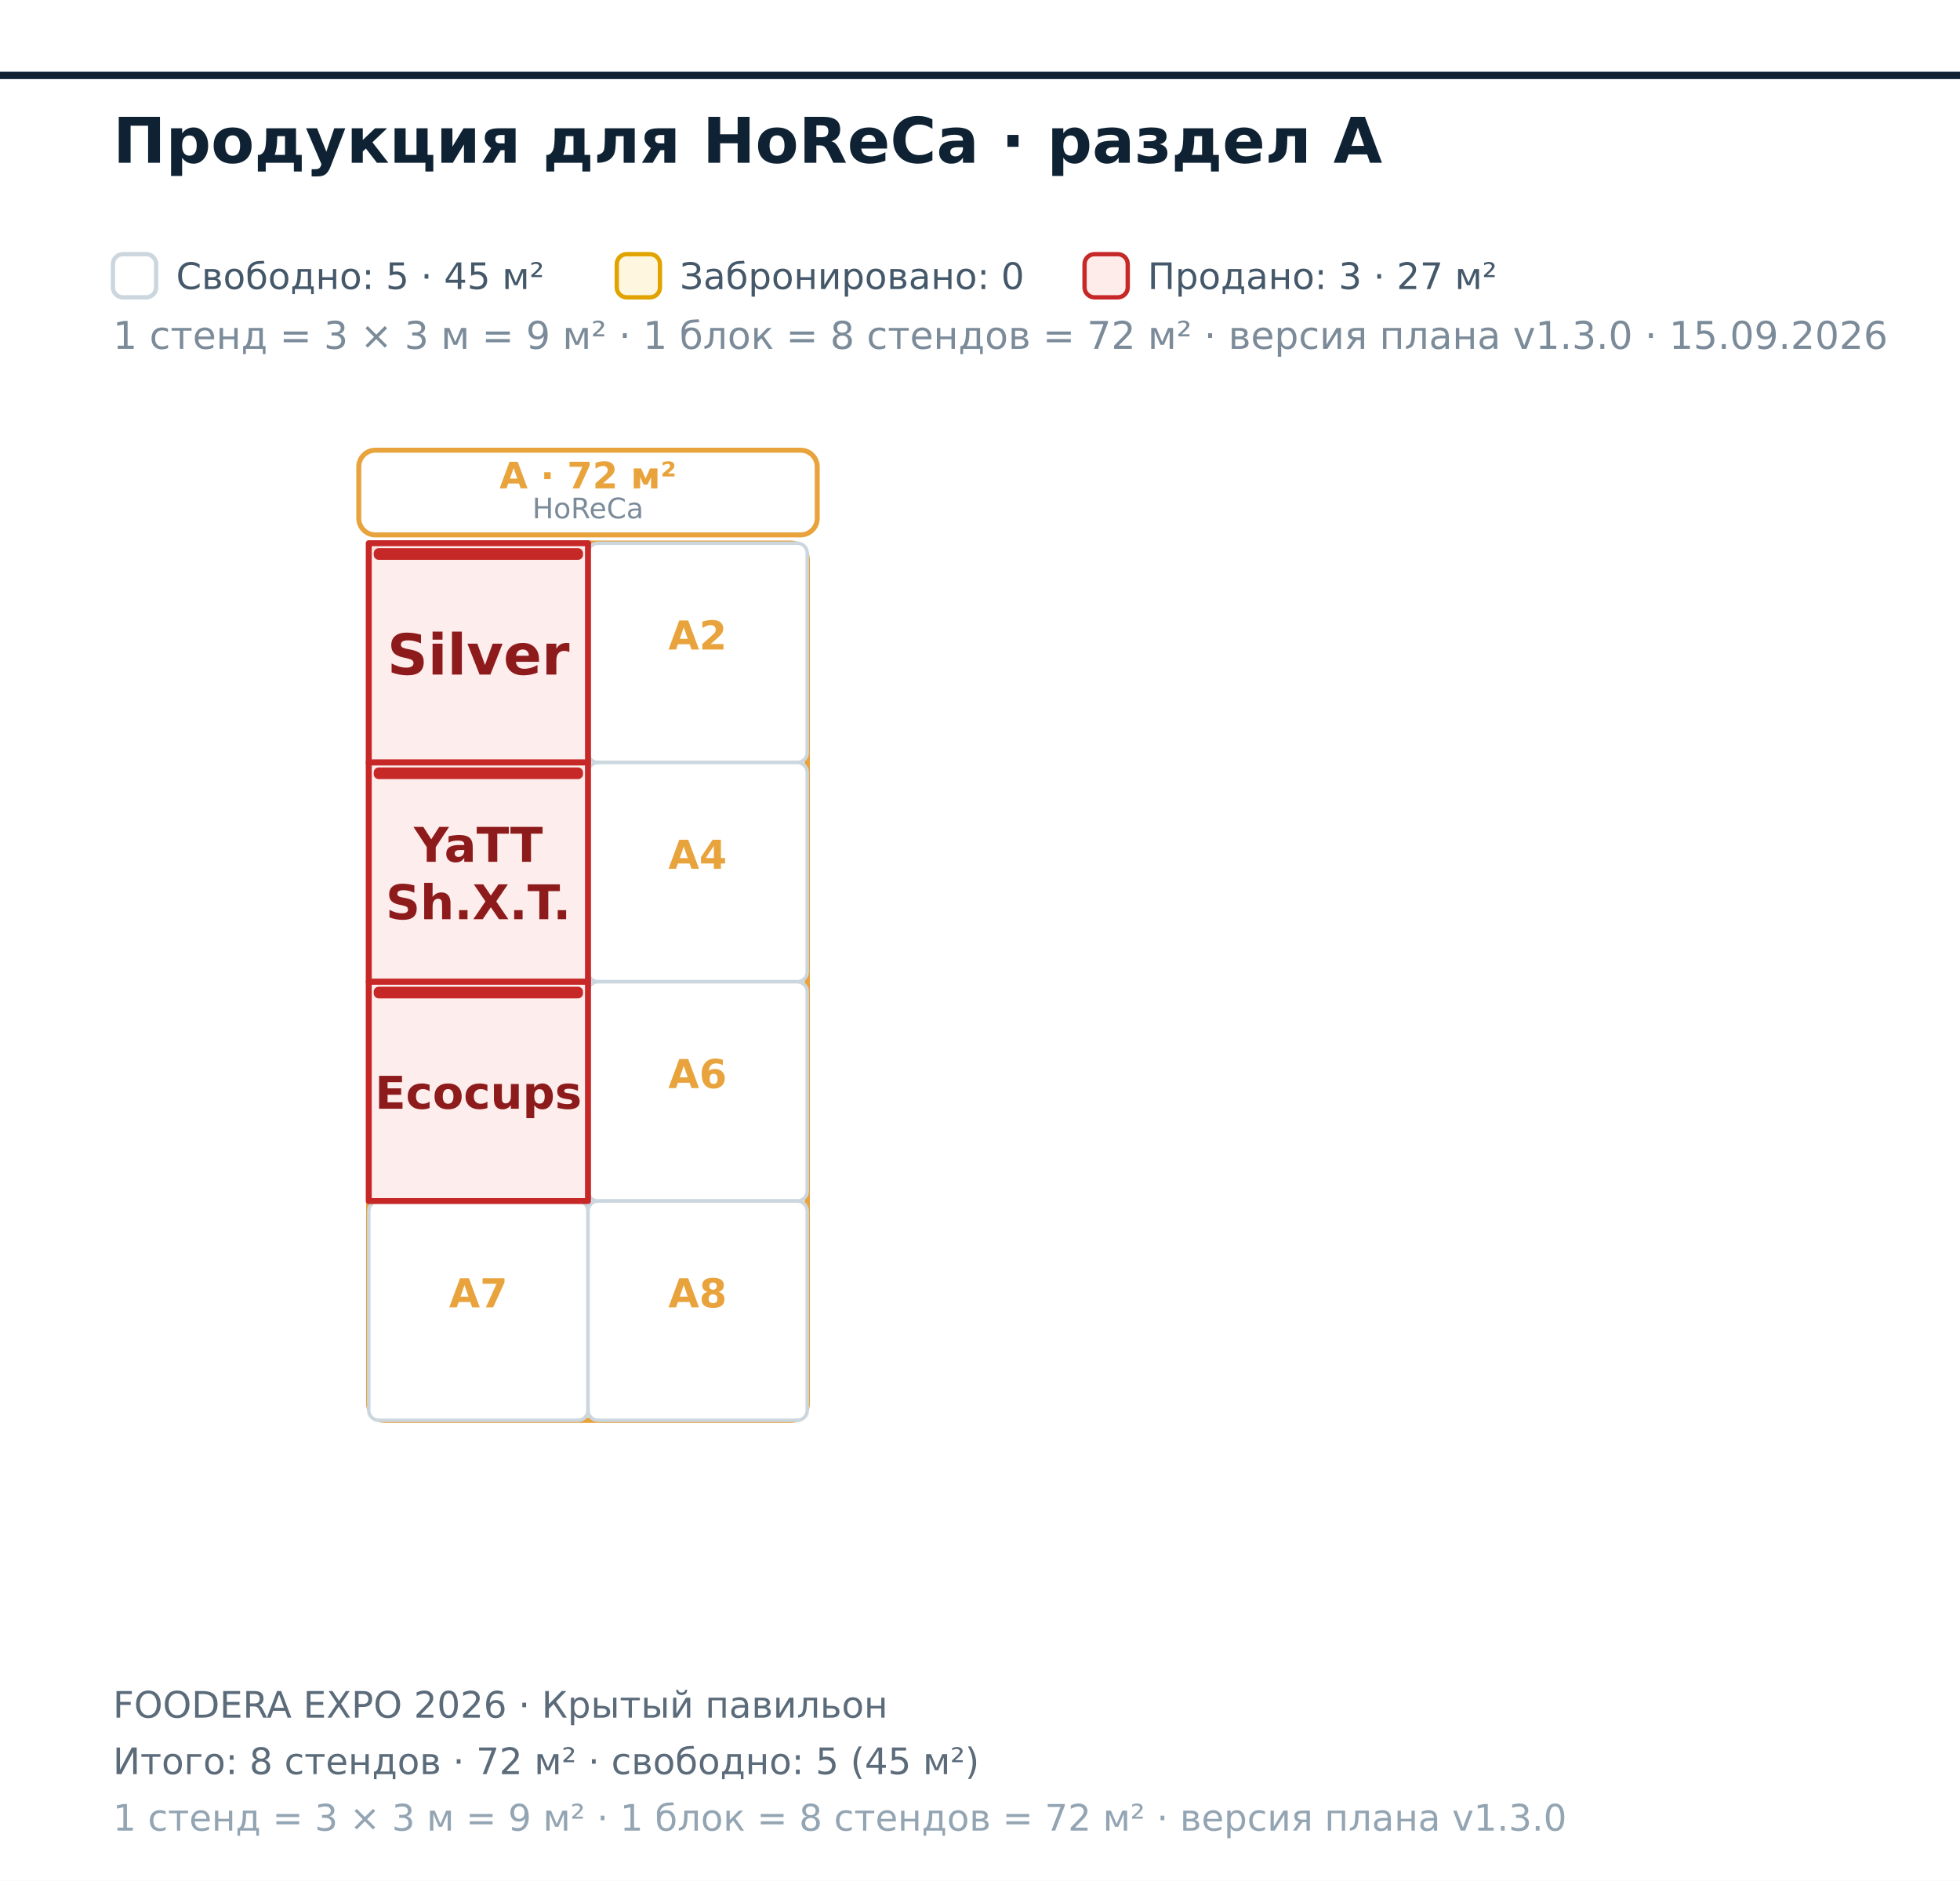
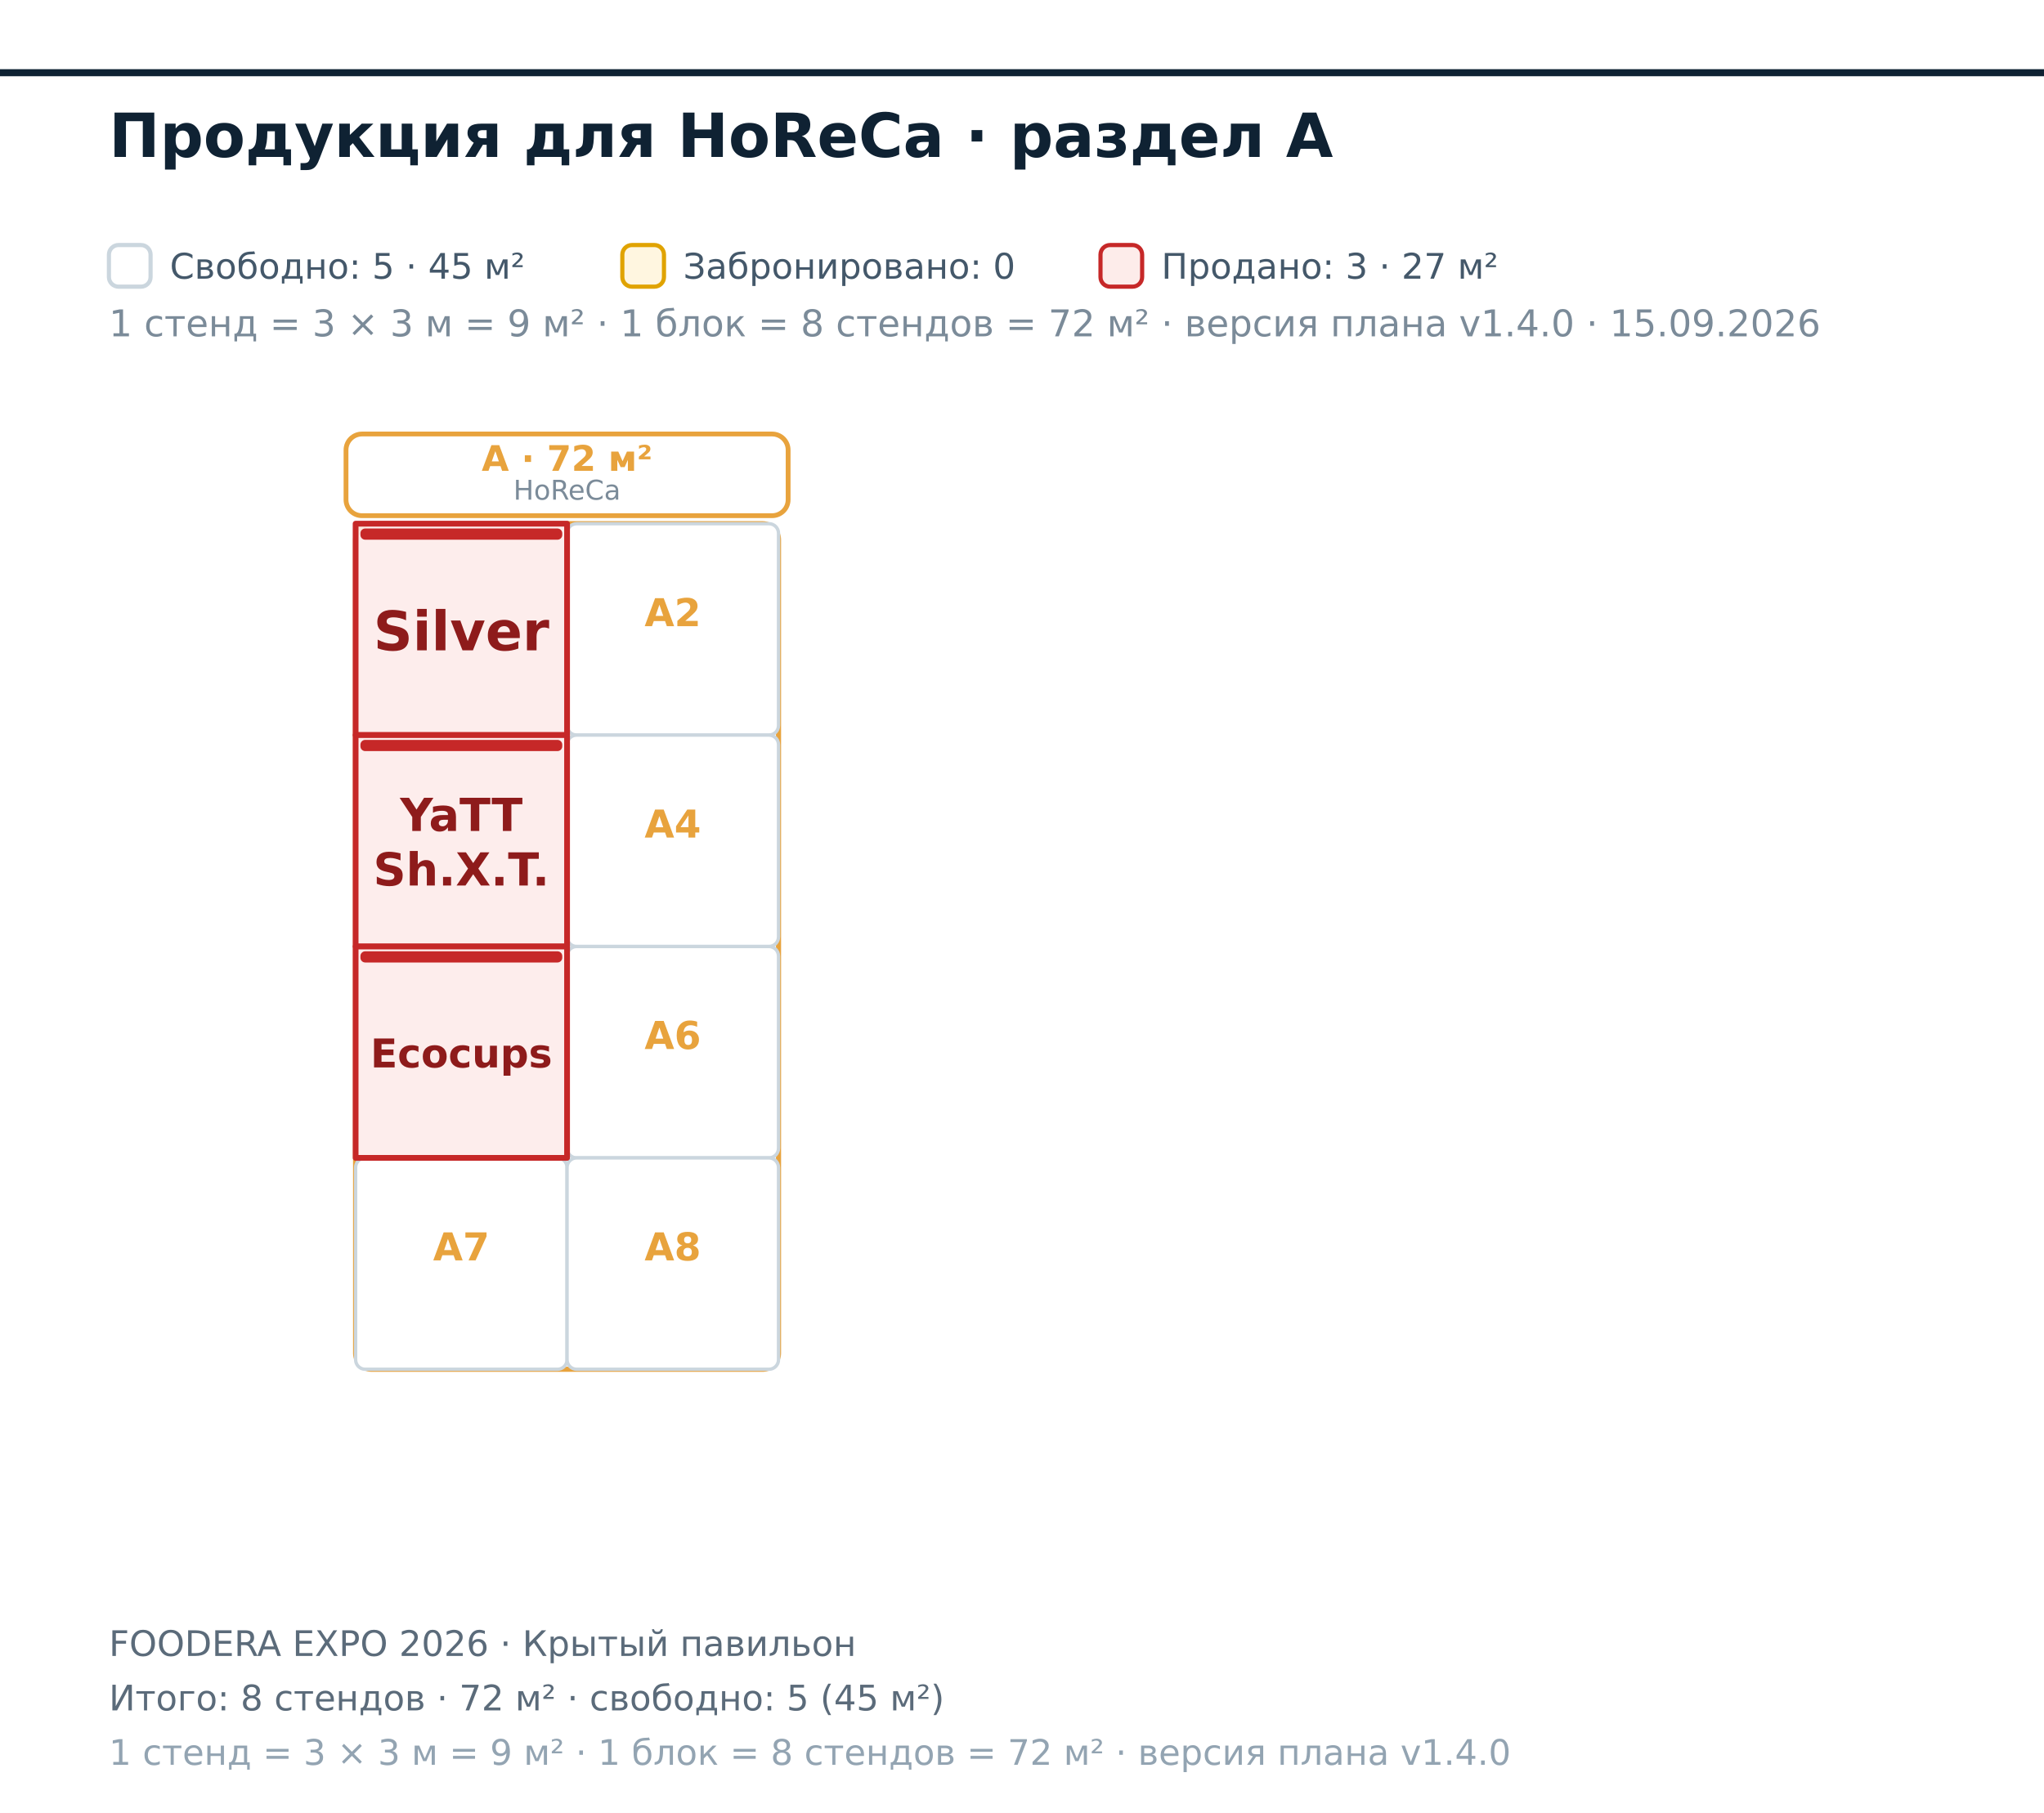
- <svg xmlns="http://www.w3.org/2000/svg" width="590" height="566" viewBox="0 0 590 566" font-family="DejaVu Sans, Helvetica, Arial, sans-serif">
-   <rect x="0.00" y="0.00" width="590.00" height="566.00" fill="#ffffff" />
+ <svg xmlns="http://www.w3.org/2000/svg" width="638" height="566" viewBox="0 0 638 566" font-family="DejaVu Sans, Helvetica, Arial, sans-serif">
+   <rect x="0.00" y="0.00" width="638.00" height="566.00" fill="#ffffff" />
  <polygon points="-153.00,22.70 1959.00,22.70 1959.00,1122.70 -153.00,1122.70" fill="#ffffff" fill-opacity="0.55" stroke="#0f2233" stroke-width="2.2" />
  <rect x="111.00" y="163.50" width="132.00" height="264.00" fill="none" stroke="#E8A33D" stroke-width="1.6" rx="5" />
  <rect x="108.00" y="135.50" width="138.00" height="25.50" fill="#ffffff" stroke="#E8A33D" stroke-width="1.5" rx="5" />
  <text x="177.00" y="147.00" font-size="11.00" fill="#E8A33D" font-weight="bold" text-anchor="middle">A · 72 м²</text>
  <text x="177.00" y="156.00" font-size="8.50" fill="#7b8b99" text-anchor="middle">HoReCa</text>
  <rect x="177.00" y="163.50" width="66.00" height="66.00" fill="#ffffff" stroke="#cbd6de" stroke-width="1.05" rx="3" />
  <text x="210.00" y="195.50" font-size="12.00" fill="#E8A33D" font-weight="bold" text-anchor="middle">A2</text>
  <rect x="177.00" y="229.50" width="66.00" height="66.00" fill="#ffffff" stroke="#cbd6de" stroke-width="1.05" rx="3" />
  <text x="210.00" y="261.50" font-size="12.00" fill="#E8A33D" font-weight="bold" text-anchor="middle">A4</text>
  <rect x="177.00" y="295.50" width="66.00" height="66.00" fill="#ffffff" stroke="#cbd6de" stroke-width="1.05" rx="3" />
  <text x="210.00" y="327.50" font-size="12.00" fill="#E8A33D" font-weight="bold" text-anchor="middle">A6</text>
  <rect x="111.00" y="361.50" width="66.00" height="66.00" fill="#ffffff" stroke="#cbd6de" stroke-width="1.05" rx="3" />
  <text x="144.00" y="393.50" font-size="12.00" fill="#E8A33D" font-weight="bold" text-anchor="middle">A7</text>
  <rect x="177.00" y="361.50" width="66.00" height="66.00" fill="#ffffff" stroke="#cbd6de" stroke-width="1.05" rx="3" />
  <text x="210.00" y="393.50" font-size="12.00" fill="#E8A33D" font-weight="bold" text-anchor="middle">A8</text>
  <path d="M111 163.5L177 163.5L177 229.5L111 229.5Z" fill="#fdecea" fill-opacity="0.92" stroke="#c62828" stroke-width="1.8" stroke-linejoin="round" />
  <rect x="112.50" y="165.00" width="63.00" height="3.50" fill="#c62828" rx="1.5" />
  <text x="144.00" y="203.03" font-size="17.00" fill="#8e1b1b" font-weight="bold" text-anchor="middle">Silver</text>
  <path d="M111 229.5L177 229.5L177 295.5L111 295.5Z" fill="#fdecea" fill-opacity="0.92" stroke="#c62828" stroke-width="1.8" stroke-linejoin="round" />
  <rect x="112.50" y="231.00" width="63.00" height="3.50" fill="#c62828" rx="1.5" />
-   <text x="144.00" y="259.39" font-size="14.40" fill="#8e1b1b" font-weight="bold" text-anchor="middle">YaTT</text>
-   <text x="144.00" y="276.67" font-size="14.40" fill="#8e1b1b" font-weight="bold" text-anchor="middle">Sh.X.T.</text>
+   <text x="144.00" y="259.43" font-size="14.20" fill="#8e1b1b" font-weight="bold" text-anchor="middle">YaTT</text>
+   <text x="144.00" y="276.47" font-size="14.20" fill="#8e1b1b" font-weight="bold" text-anchor="middle">Sh.X.T.</text>
  <path d="M111 295.5L177 295.5L177 361.5L111 361.5Z" fill="#fdecea" fill-opacity="0.92" stroke="#c62828" stroke-width="1.8" stroke-linejoin="round" />
  <rect x="112.50" y="297.00" width="63.00" height="3.50" fill="#c62828" rx="1.5" />
-   <text x="144.00" y="333.72" font-size="13.60" fill="#8e1b1b" font-weight="bold" text-anchor="middle">Ecocups</text>
+   <text x="144.00" y="333.26" font-size="12.40" fill="#8e1b1b" font-weight="bold" text-anchor="middle">Ecocups</text>
  <text x="34.00" y="49.00" font-size="19.00" fill="#0f2233" font-weight="bold">Продукция для HoReCa · раздел A</text>
  <rect x="34.00" y="76.50" width="13.00" height="13.00" fill="#ffffff" stroke="#cbd6de" stroke-width="1.3" rx="3" />
-   <text x="34.00" y="105.00" font-size="11.50" fill="#7b8b99">1 стенд = 3 × 3 м = 9 м² · 1 блок = 8 стендов = 72 м² · версия плана v1.3.0 · 15.09.2026</text>
+   <text x="34.00" y="105.00" font-size="11.50" fill="#7b8b99">1 стенд = 3 × 3 м = 9 м² · 1 блок = 8 стендов = 72 м² · версия плана v1.4.0 · 15.09.2026</text>
  <text x="53.00" y="87.00" font-size="11.00" fill="#44586a">Свободно: 5 · 45 м²</text>
-   <rect x="185.66" y="76.50" width="13.00" height="13.00" fill="#fff6e0" stroke="#e0a300" stroke-width="1.3" rx="3" />
-   <text x="204.66" y="87.00" font-size="11.00" fill="#44586a">Забронировано: 0</text>
-   <rect x="326.47" y="76.50" width="13.00" height="13.00" fill="#fdecea" stroke="#c62828" stroke-width="1.3" rx="3" />
-   <text x="345.47" y="87.00" font-size="11.00" fill="#44586a">Продано: 3 · 27 м²</text>
+   <rect x="194.25" y="76.50" width="13.00" height="13.00" fill="#fff6e0" stroke="#e0a300" stroke-width="1.3" rx="3" />
+   <text x="213.25" y="87.00" font-size="11.00" fill="#44586a">Забронировано: 0</text>
+   <rect x="343.50" y="76.50" width="13.00" height="13.00" fill="#fdecea" stroke="#c62828" stroke-width="1.3" rx="3" />
+   <text x="362.50" y="87.00" font-size="11.00" fill="#44586a">Продано: 3 · 27 м²</text>
  <text x="34.00" y="517.00" font-size="11.00" fill="#5b6b7a">FOODERA EXPO 2026 · Крытый павильон</text>
  <text x="34.00" y="534.00" font-size="11.00" fill="#5b6b7a">Итого: 8 стендов · 72 м² · свободно: 5 (45 м²)</text>
-   <text x="34.00" y="551.00" font-size="11.00" fill="#93a4b2">1 стенд = 3 × 3 м = 9 м² · 1 блок = 8 стендов = 72 м² · версия плана v1.3.0</text>
+   <text x="34.00" y="551.00" font-size="11.00" fill="#93a4b2">1 стенд = 3 × 3 м = 9 м² · 1 блок = 8 стендов = 72 м² · версия плана v1.4.0</text>
</svg>
